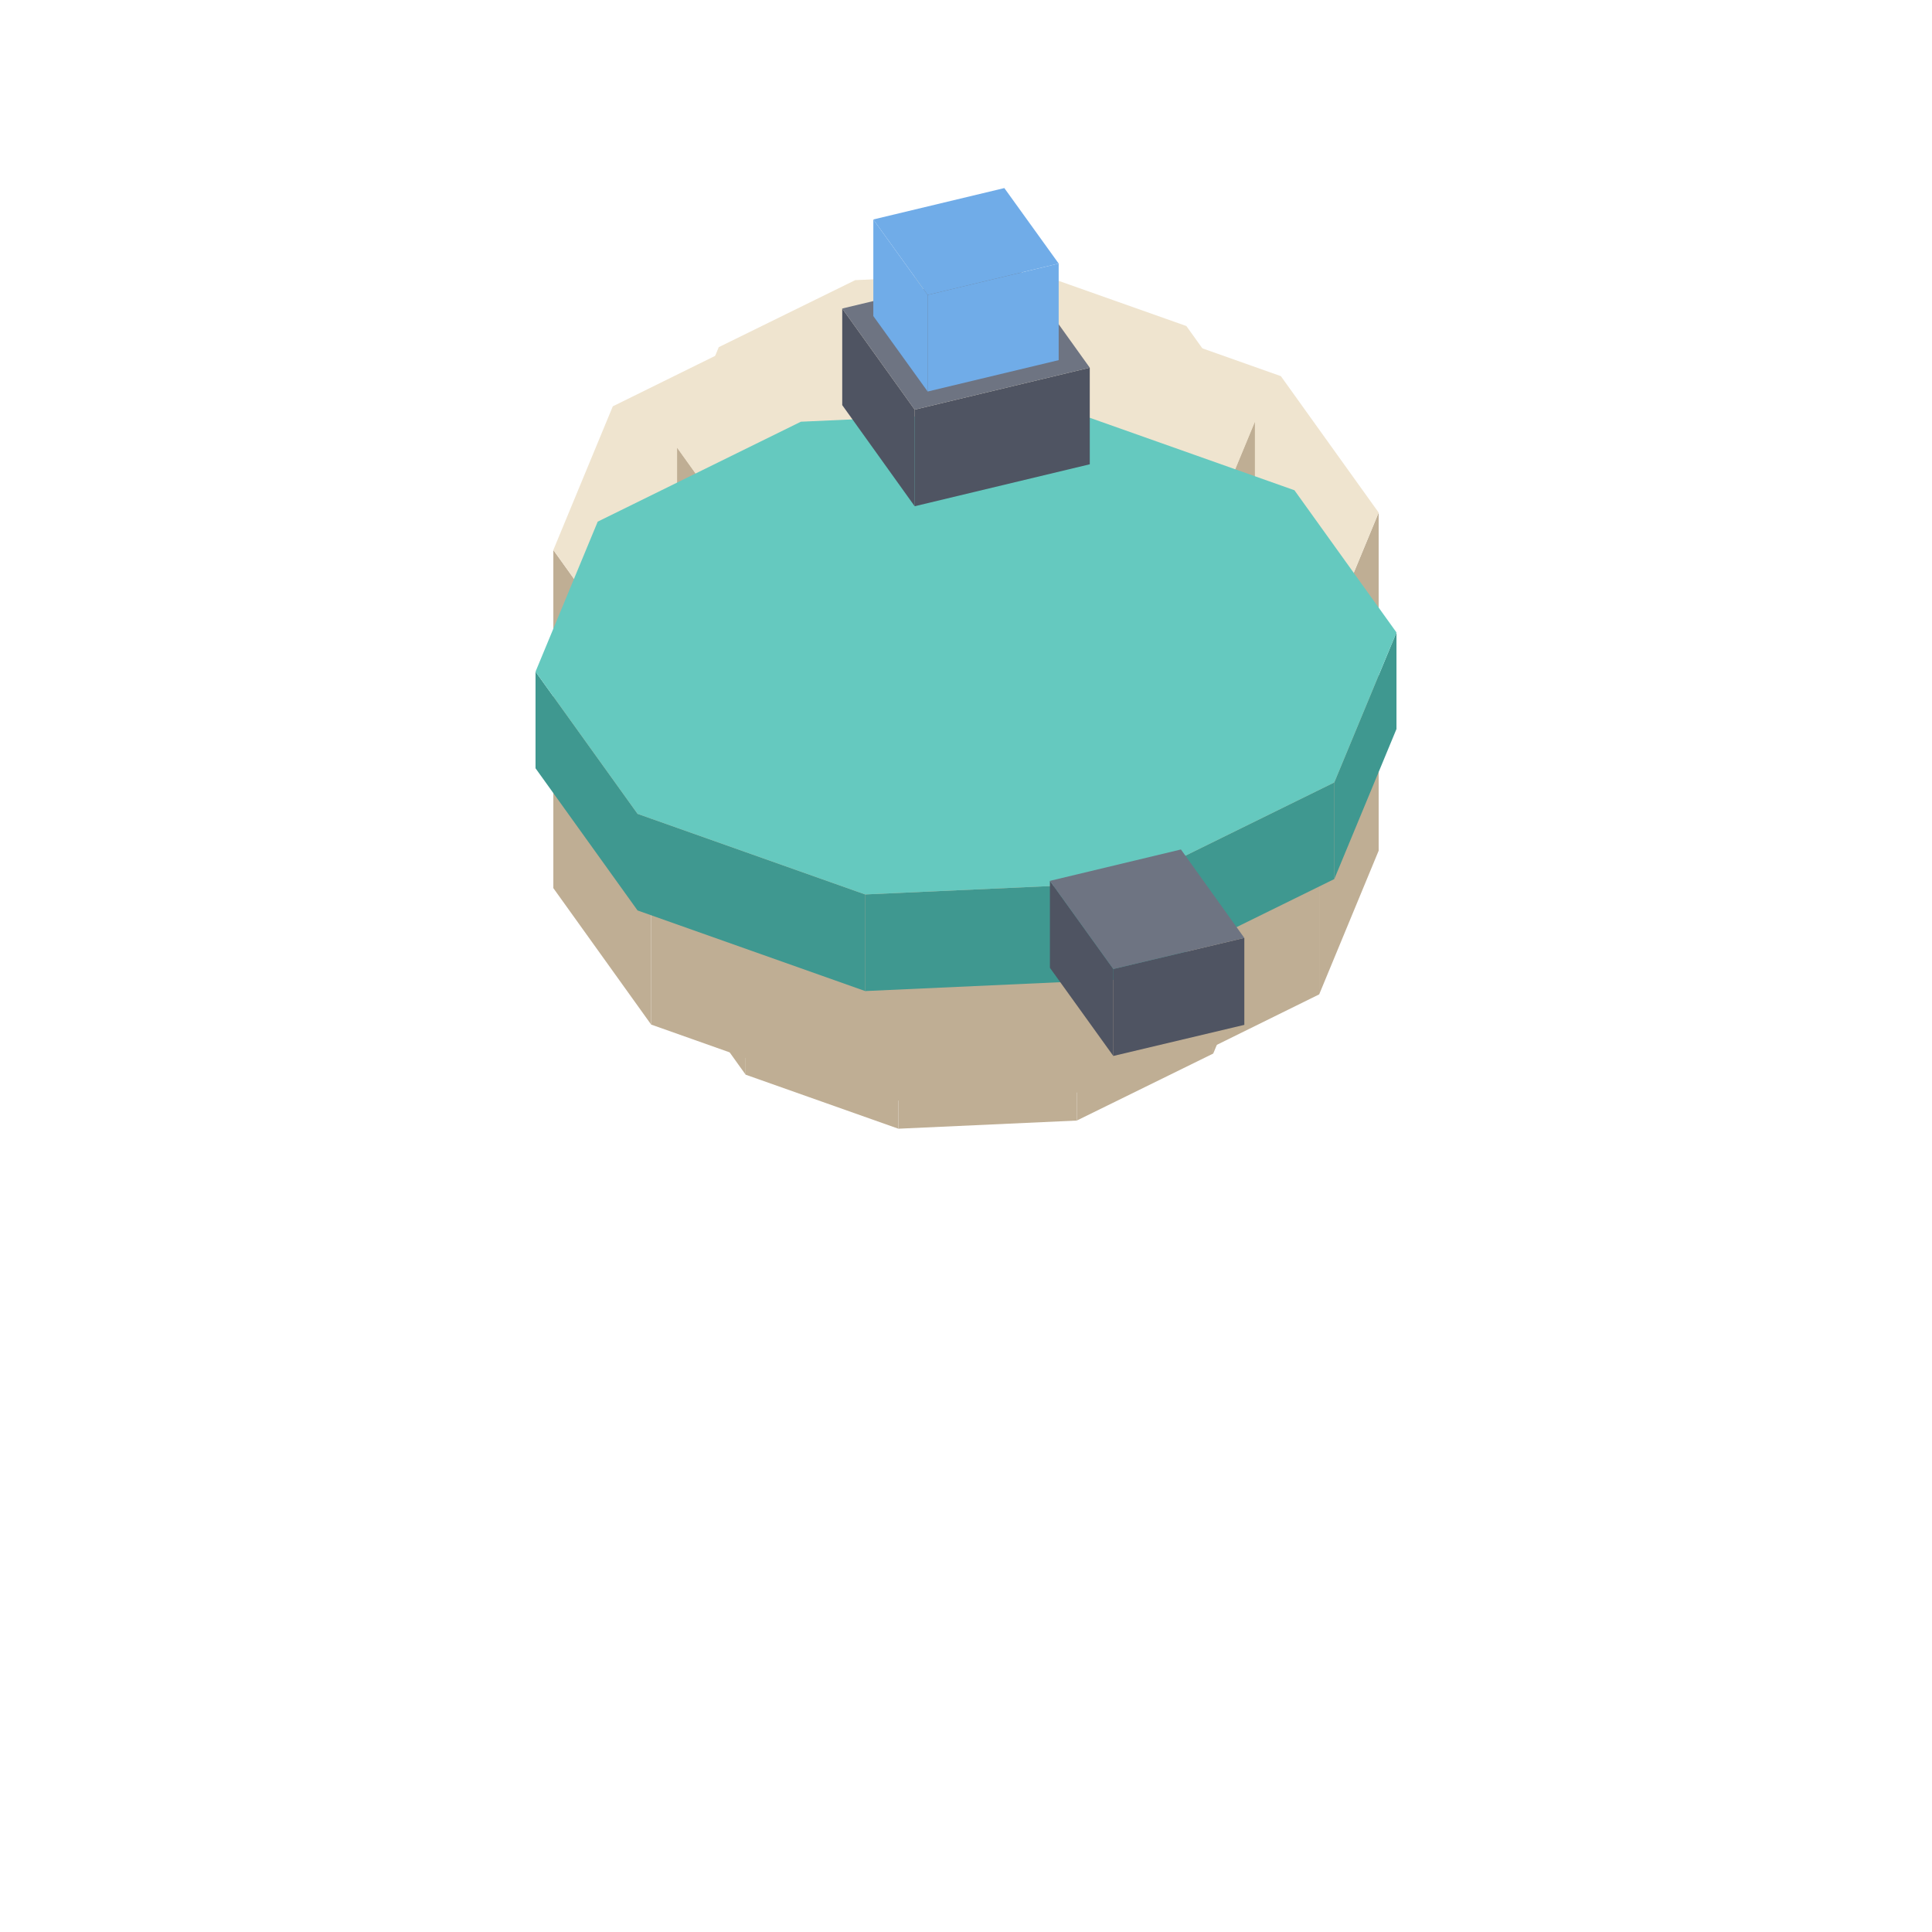
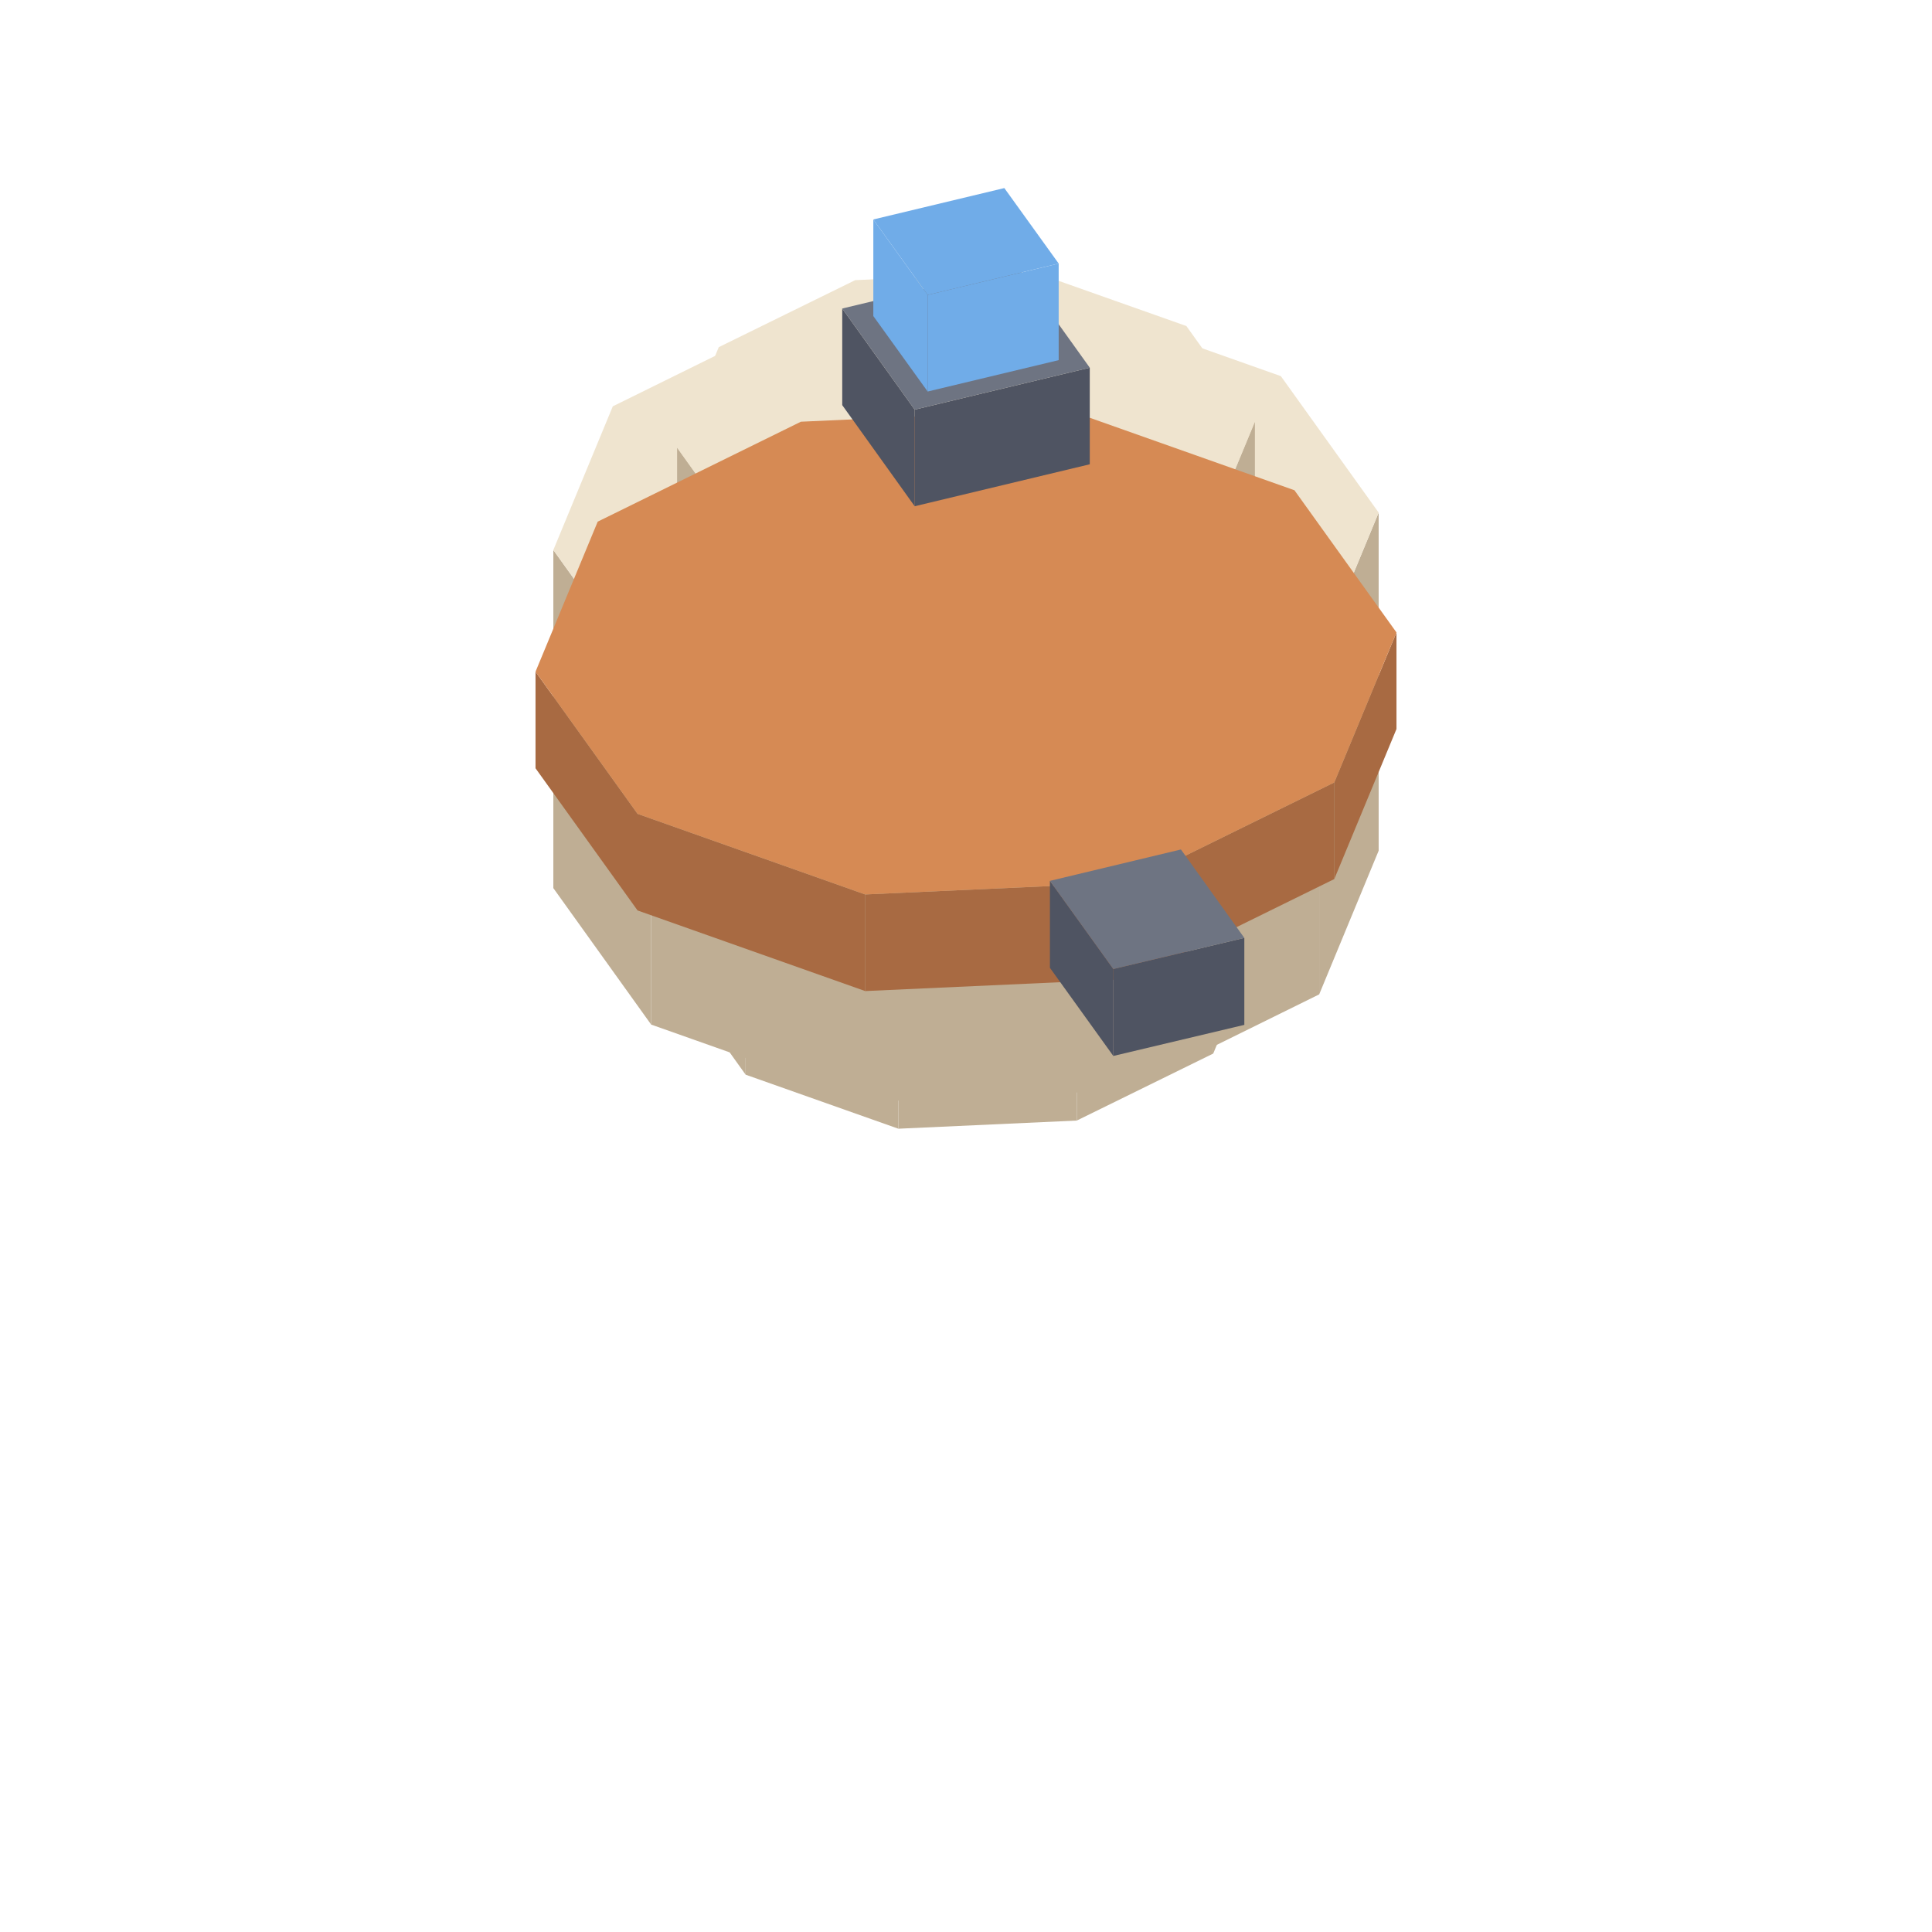
<svg xmlns="http://www.w3.org/2000/svg" width="28" height="28" viewBox="0 0 64 64">
  <polygon fill="#bfae94" points="40.19,31.70 41.57,28.37 41.57,31.57 40.19,34.90" />
  <polygon fill="#bfae94" points="35.67,33.92 40.19,31.70 40.19,34.90 35.67,37.12" />
  <polygon fill="#bfae94" points="29.76,34.19 35.67,33.92 35.67,37.12 29.76,37.39" />
  <polygon fill="#bfae94" points="24.70,32.40 29.76,34.19 29.76,37.39 24.70,35.60" />
  <polygon fill="#bfae94" points="22.43,29.23 24.70,32.40 24.70,35.60 22.43,32.43" />
  <polygon fill="#efe4cf" points="22.43,29.23 23.81,25.90 28.33,23.68 34.24,23.41 39.30,25.20 41.57,28.37 40.19,31.70 35.67,33.92 29.76,34.19 24.70,32.40" />
  <polygon fill="#bfae94" points="43.70,21.74 45.67,16.98 45.67,28.18 43.70,32.94" />
  <polygon fill="#bfae94" points="37.25,24.92 43.70,21.74 43.70,32.94 37.25,36.12" />
  <polygon fill="#bfae94" points="28.80,25.30 37.25,24.92 37.25,36.12 28.80,36.50" />
  <polygon fill="#bfae94" points="21.57,22.74 28.80,25.30 28.80,36.50 21.57,33.94" />
  <polygon fill="#bfae94" points="18.33,18.22 21.57,22.74 21.57,33.94 18.33,29.42" />
  <polygon fill="#efe4cf" points="18.33,18.22 20.30,13.46 26.75,10.28 35.20,9.90 42.43,12.46 45.67,16.98 43.70,21.74 37.25,24.92 28.80,25.30 21.57,22.74" />
  <polygon fill="#bfae94" points="40.19,17.30 41.57,13.97 41.57,17.17 40.19,20.50" />
  <polygon fill="#bfae94" points="35.67,19.52 40.19,17.30 40.19,20.50 35.67,22.72" />
  <polygon fill="#bfae94" points="29.76,19.79 35.67,19.52 35.67,22.72 29.76,22.99" />
  <polygon fill="#bfae94" points="24.70,18.00 29.76,19.79 29.76,22.99 24.70,21.20" />
  <polygon fill="#bfae94" points="22.43,14.83 24.70,18.00 24.70,21.20 22.43,18.03" />
  <polygon fill="#efe4cf" points="22.43,14.83 23.81,11.50 28.33,9.28 34.24,9.01 39.30,10.80 41.57,13.97 40.19,17.30 35.67,19.52 29.76,19.79 24.70,18.00" />
-   <polygon fill="#3f9890" points="44.20,25.92 46.26,20.95 46.26,24.15 44.20,29.12" />
-   <polygon fill="#3f9890" points="37.47,29.23 44.20,25.92 44.20,29.12 37.47,32.43" />
-   <polygon fill="#3f9890" points="28.66,29.63 37.47,29.23 37.47,32.43 28.66,32.83" />
-   <polygon fill="#3f9890" points="21.12,26.96 28.66,29.63 28.66,32.83 21.12,30.16" />
-   <polygon fill="#3f9890" points="17.74,22.25 21.12,26.96 21.12,30.16 17.74,25.45" />
-   <polygon fill="#65c9bf" points="17.74,22.25 19.80,17.28 26.53,13.97 35.34,13.57 42.88,16.24 46.26,20.95 44.20,25.92 37.47,29.23 28.66,29.63 21.12,26.96" />
+   <polygon fill="#a86a42" points="44.20,25.92 46.26,20.95 46.26,24.15 44.20,29.12" />
+   <polygon fill="#a86a42" points="37.47,29.23 44.20,25.92 44.20,29.12 37.47,32.43" />
+   <polygon fill="#a86a42" points="28.66,29.63 37.47,29.23 37.47,32.43 28.66,32.83" />
+   <polygon fill="#a86a42" points="21.12,26.96 28.66,29.63 28.66,32.83 21.12,30.16" />
+   <polygon fill="#a86a42" points="17.74,22.25 21.12,26.96 21.12,30.16 17.74,25.45" />
+   <polygon fill="#d68a54" points="17.74,22.25 19.80,17.28 26.53,13.97 35.34,13.57 42.88,16.24 46.26,20.95 44.20,25.92 37.47,29.23 28.66,29.63 21.12,26.96" />
  <polygon fill="#4f5462" points="36.88,32.10 41.22,31.07 41.22,33.95 36.88,34.98" />
  <polygon fill="#4f5462" points="34.78,29.18 36.88,32.10 36.88,34.98 34.78,32.06" />
  <polygon fill="#6e7482" points="41.22,31.07 36.88,32.10 34.78,29.18 39.12,28.14" />
  <polygon fill="#4f5462" points="30.30,13.57 36.10,12.18 36.10,15.38 30.30,16.77" />
  <polygon fill="#4f5462" points="27.90,10.22 30.30,13.57 30.30,16.77 27.90,13.42" />
  <polygon fill="#6e7482" points="36.10,12.18 30.30,13.57 27.90,10.22 33.70,8.83" />
  <polygon fill="#70ace8" points="30.73,9.77 35.07,8.73 35.07,11.93 30.73,12.97" />
  <polygon fill="#70ace8" points="28.93,7.27 30.73,9.77 30.73,12.97 28.93,10.47" />
  <polygon fill="#70ace8" points="35.07,8.73 30.73,9.77 28.93,7.27 33.27,6.23" />
</svg>
